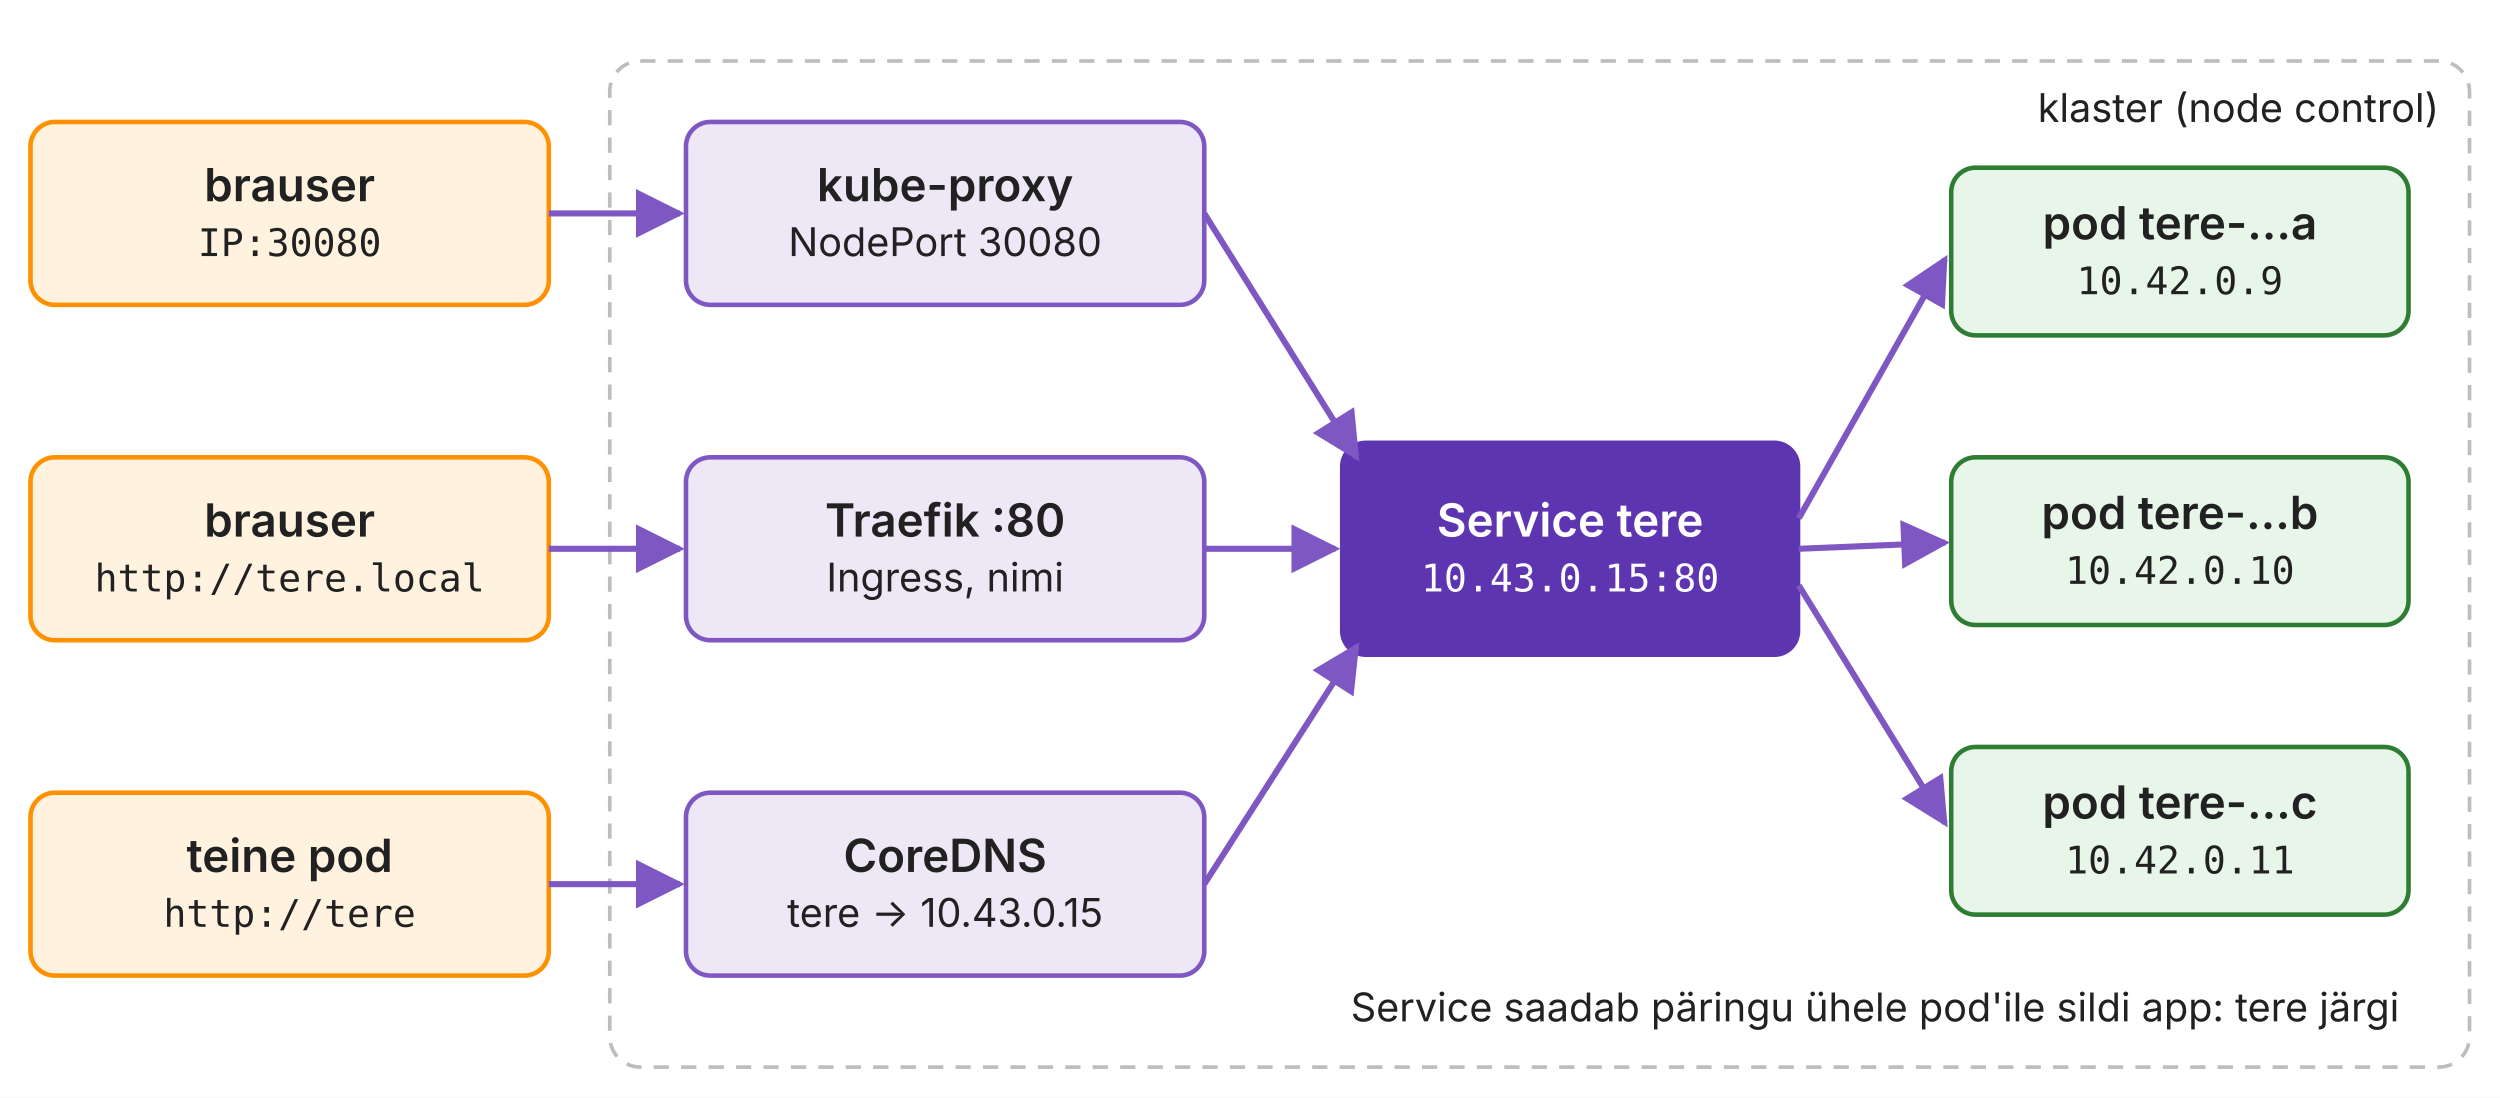
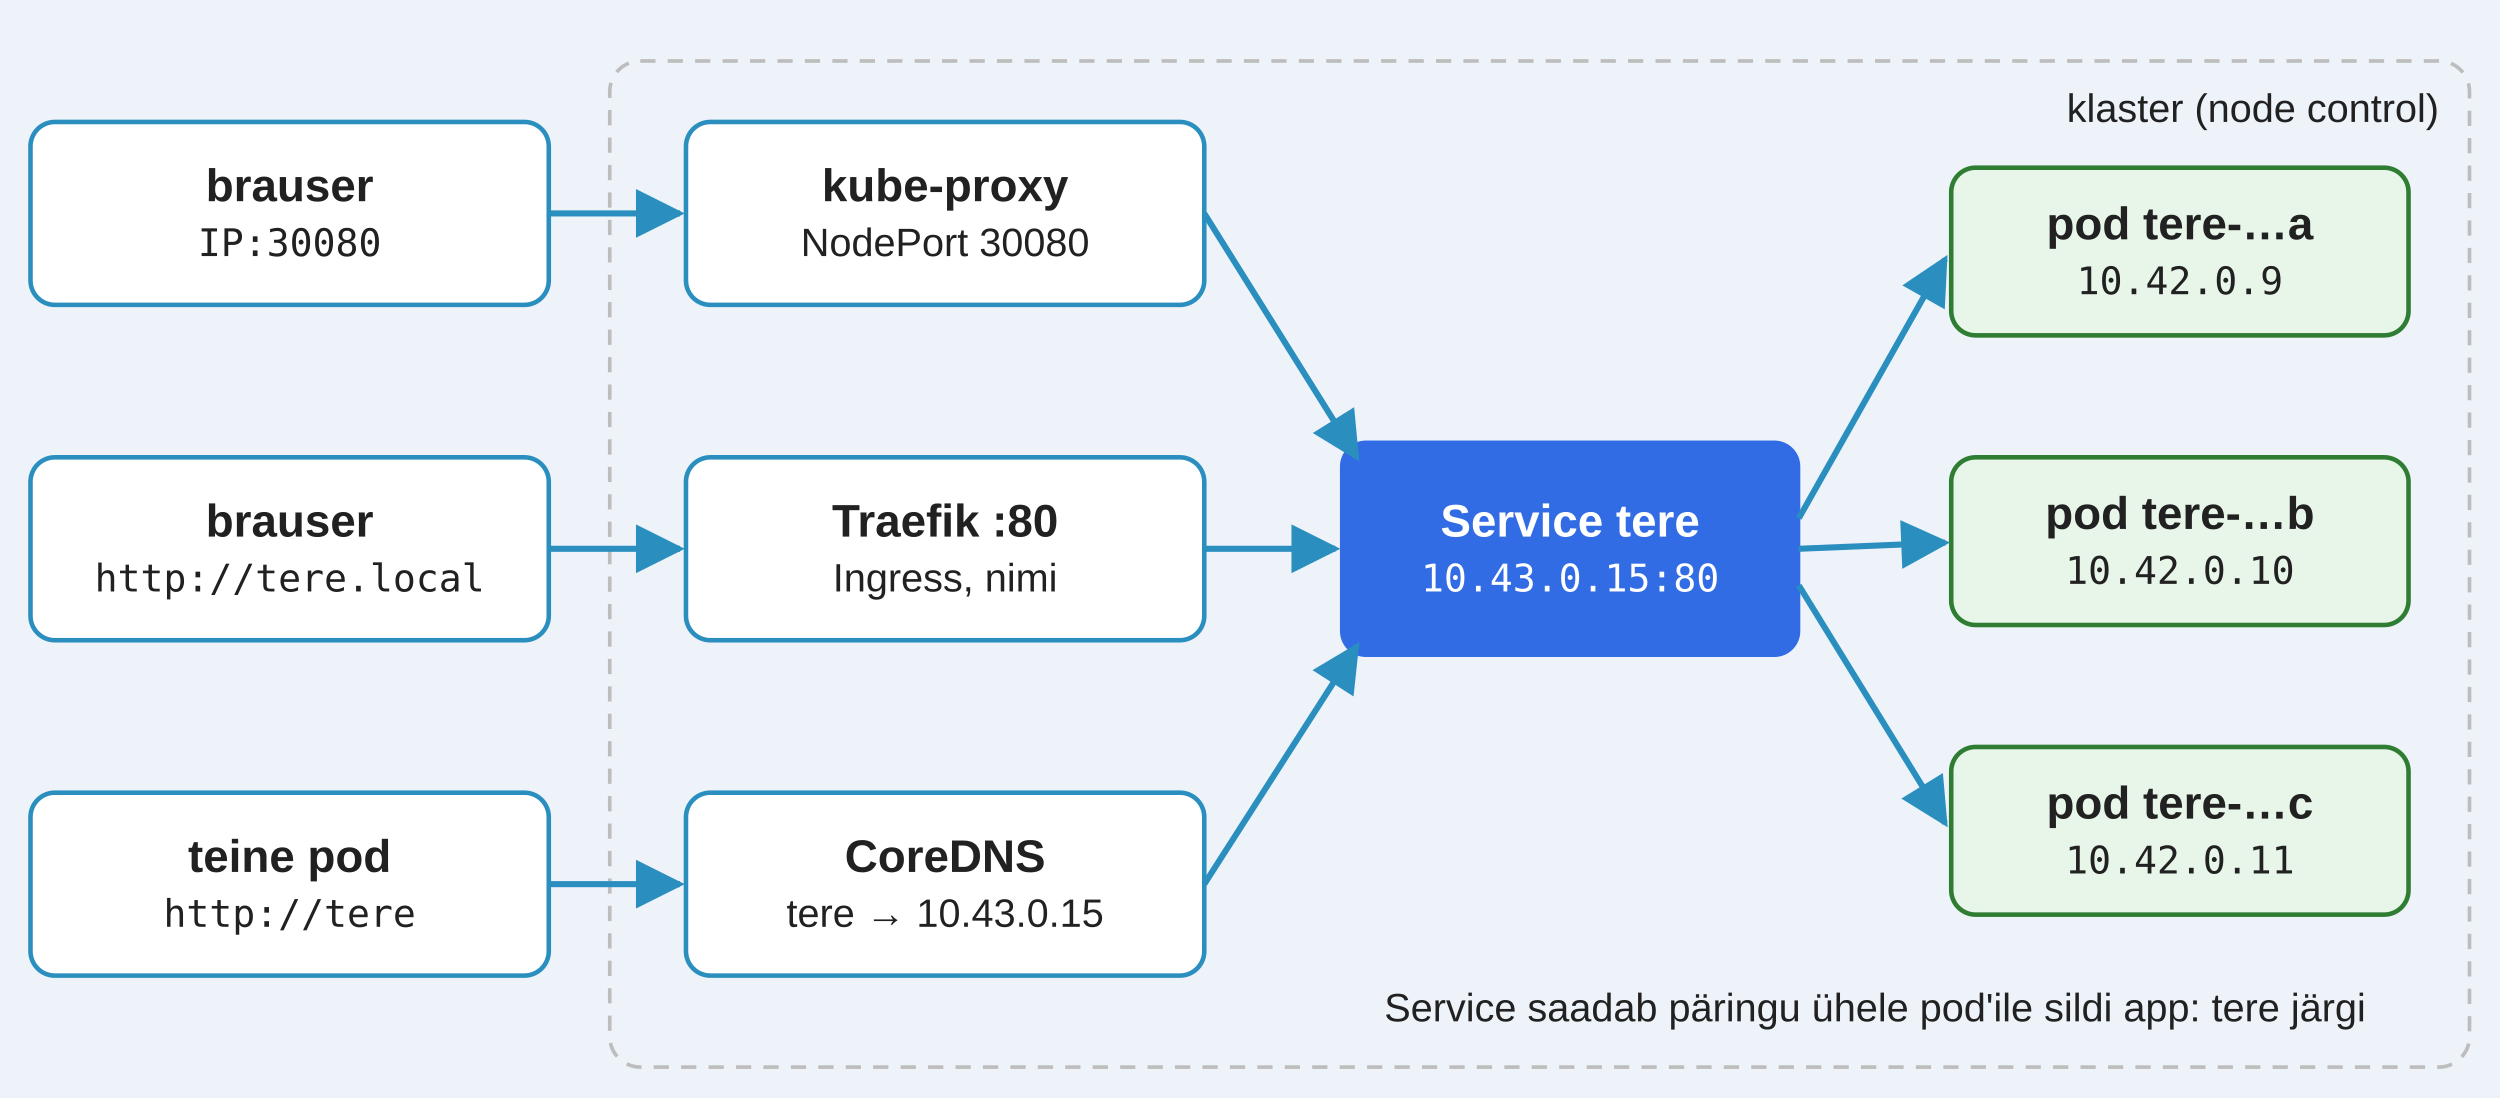
<svg xmlns="http://www.w3.org/2000/svg" viewBox="0 0 820 360" width="820">
  <defs>
    <marker id="a" viewBox="0 0 10 10" refX="9" refY="5" markerWidth="8" markerHeight="8" orient="auto-start-reverse">
-       <path d="M0,0 L10,5 L0,10 z" fill="#7e57c2" />
+       <path d="M0,0 L10,5 L0,10 z" fill="#2A8FBF" />
    </marker>
  </defs>
-   <style>text{font-family:Inter, Arial, sans-serif;fill:#212121;text-anchor:middle}.t{font-size:15px;font-weight:600}.s{font-size:13px}.w{fill:#ffffff}.c{font-family:monospace;font-size:12.5px}.ln{stroke:#7e57c2;stroke-width:2;fill:none}.d{stroke-dasharray:6 4}.p{fill:#ede7f6;stroke:#7e57c2;stroke-width:1.5}.o{fill:#fff3e0;stroke:#ff9100;stroke-width:1.5}.g{fill:#e8f5e9;stroke:#2e7d32;stroke-width:1.5}.m{fill:#5e35b1;stroke:#5e35b1}.z{fill:none;stroke:#bdbdbd;stroke-width:1.2;stroke-dasharray:5 4}</style>
-   <rect width="100%" height="100%" fill="#ffffff" />
+   <style>text{font-family:Segoe UI, Arial, sans-serif;fill:#212121;text-anchor:middle}.t{font-size:15px;font-weight:600}.s{font-size:13px}.w{fill:#ffffff}.c{font-family:monospace;font-size:12.5px}.ln{stroke:#2A8FBF;stroke-width:2;fill:none}.d{stroke-dasharray:6 4}.p{fill:#FFFFFF;stroke:#2A8FBF;stroke-width:1.5}.o{fill:#FFFFFF;stroke:#2A8FBF;stroke-width:1.5}.g{fill:#e8f5e9;stroke:#2e7d32;stroke-width:1.5}.m{fill:#326CE5;stroke:#326CE5}.z{fill:none;stroke:#bdbdbd;stroke-width:1.2;stroke-dasharray:5 4}</style>
+   <rect width="100%" height="100%" fill="#EEF3FA" />
  <rect class="z" x="200" y="20" width="610" height="330" rx="10" />
  <text class="s" x="800" y="40" style="text-anchor:end">klaster (node control)</text>
  <rect class="o" x="10" y="40" width="170" height="60" rx="8" />
  <text class="t" x="95.0" y="66.0">brauser</text>
  <text class="c" x="95.0" y="84.0">IP:30080</text>
  <rect class="o" x="10" y="150" width="170" height="60" rx="8" />
  <text class="t" x="95.0" y="176.0">brauser</text>
  <text class="c" x="95.0" y="194.0">http://tere.local</text>
  <rect class="o" x="10" y="260" width="170" height="60" rx="8" />
  <text class="t" x="95.0" y="286.0">teine pod</text>
  <text class="c" x="95.0" y="304.0">http://tere</text>
  <rect class="p" x="225" y="40" width="170" height="60" rx="8" />
  <text class="t" x="310.0" y="66.0">kube-proxy</text>
  <text class="s" x="310.0" y="84.0">NodePort 30080</text>
  <rect class="p" x="225" y="150" width="170" height="60" rx="8" />
  <text class="t" x="310.0" y="176.0">Traefik :80</text>
  <text class="s" x="310.0" y="194.0">Ingress, nimi</text>
  <rect class="p" x="225" y="260" width="170" height="60" rx="8" />
  <text class="t" x="310.0" y="286.0">CoreDNS</text>
  <text class="s" x="310.0" y="304.0">tere → 10.43.0.15</text>
  <rect class="m" x="440" y="145" width="150" height="70" rx="8" />
  <text class="t w" x="515.0" y="176.0">Service tere</text>
  <text class="c w" x="515.0" y="194.0">10.43.0.15:80</text>
  <rect class="g" x="640" y="55" width="150" height="55" rx="8" />
  <text class="t" x="715.0" y="78.5">pod tere-…a</text>
  <text class="c" x="715.0" y="96.5">10.42.0.9</text>
  <rect class="g" x="640" y="150" width="150" height="55" rx="8" />
  <text class="t" x="715.0" y="173.5">pod tere-…b</text>
  <text class="c" x="715.0" y="191.5">10.42.0.10</text>
  <rect class="g" x="640" y="245" width="150" height="55" rx="8" />
  <text class="t" x="715.0" y="268.5">pod tere-…c</text>
  <text class="c" x="715.0" y="286.5">10.42.0.11</text>
  <line class="ln" x1="180" y1="70" x2="223" y2="70" marker-end="url(#a)" />
  <line class="ln" x1="180" y1="180" x2="223" y2="180" marker-end="url(#a)" />
  <line class="ln" x1="180" y1="290" x2="223" y2="290" marker-end="url(#a)" />
  <line class="ln" x1="395" y1="70" x2="445" y2="150" marker-end="url(#a)" />
  <line class="ln" x1="395" y1="180" x2="438" y2="180" marker-end="url(#a)" />
  <line class="ln" x1="395" y1="290" x2="445" y2="212" marker-end="url(#a)" />
  <line class="ln" x1="590" y1="170" x2="638" y2="85" marker-end="url(#a)" />
  <line class="ln" x1="590" y1="180" x2="638" y2="178" marker-end="url(#a)" />
  <line class="ln" x1="590" y1="192" x2="638" y2="270" marker-end="url(#a)" />
  <text class="s" x="615" y="335">Service saadab päringu ühele pod'ile sildi app: tere järgi</text>
</svg>
